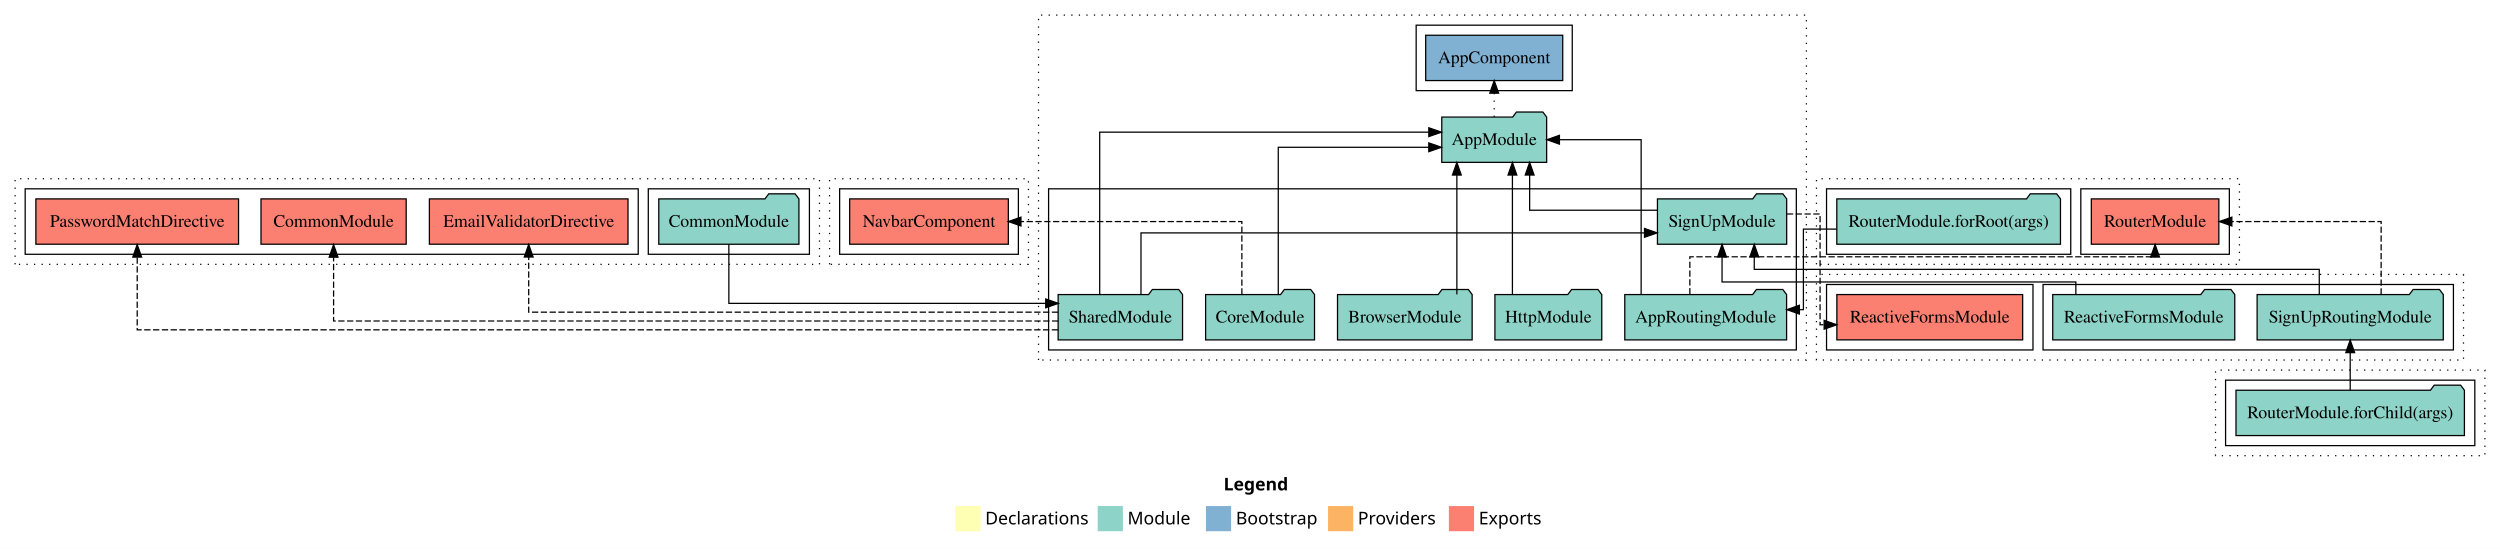
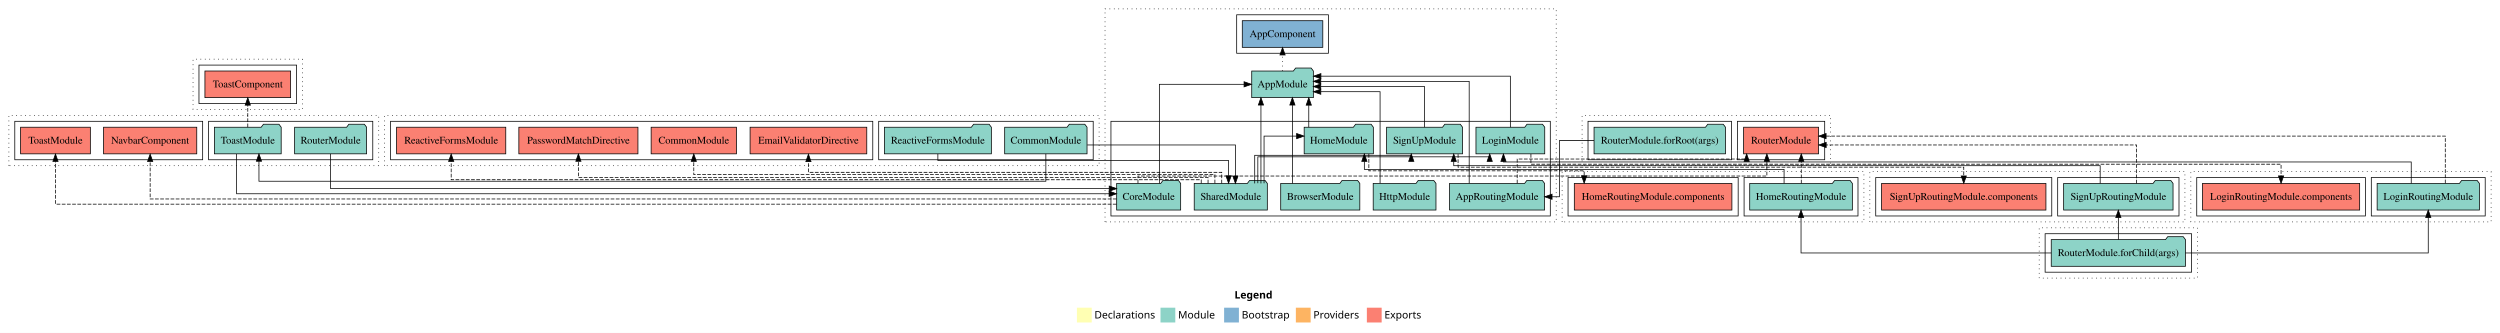
- <svg xmlns="http://www.w3.org/2000/svg" width="1986pt" height="436pt" viewBox="0.00 0.00 1986.00 436.00">
-   <g id="graph0" class="graph" transform="scale(1 1) rotate(0) translate(4 432)">
-     <polygon fill="#ffffff" stroke="transparent" points="-4,4 -4,-432 1982,-432 1982,4 -4,4" />
-     <text text-anchor="start" x="968.009" y="-42.4" font-family="sans-serif" font-weight="bold" font-size="14.00" fill="#000000">Legend</text>
-     <polygon fill="#ffffb3" stroke="transparent" points="755,-10 755,-30 775,-30 775,-10 755,-10" />
-     <text text-anchor="start" x="778.629" y="-15.4" font-family="sans-serif" font-size="14.00" fill="#000000">  Declarations</text>
-     <polygon fill="#8dd3c7" stroke="transparent" points="868,-10 868,-30 888,-30 888,-10 868,-10" />
-     <text text-anchor="start" x="891.725" y="-15.4" font-family="sans-serif" font-size="14.00" fill="#000000">  Module</text>
-     <polygon fill="#80b1d3" stroke="transparent" points="954,-10 954,-30 974,-30 974,-10 954,-10" />
-     <text text-anchor="start" x="977.781" y="-15.4" font-family="sans-serif" font-size="14.00" fill="#000000">  Bootstrap</text>
-     <polygon fill="#fdb462" stroke="transparent" points="1051,-10 1051,-30 1071,-30 1071,-10 1051,-10" />
-     <text text-anchor="start" x="1074.673" y="-15.4" font-family="sans-serif" font-size="14.00" fill="#000000">  Providers</text>
-     <polygon fill="#fb8072" stroke="transparent" points="1147,-10 1147,-30 1167,-30 1167,-10 1147,-10" />
-     <text text-anchor="start" x="1170.726" y="-15.4" font-family="sans-serif" font-size="14.00" fill="#000000">  Exports</text>
+ <svg xmlns="http://www.w3.org/2000/svg" width="3380pt" height="450pt" viewBox="0.00 0.00 3380.00 450.00">
+   <g id="graph0" class="graph" transform="scale(1 1) rotate(0) translate(4 446)">
+     <polygon fill="#ffffff" stroke="transparent" points="-4,4 -4,-446 3376,-446 3376,4 -4,4" />
+     <text text-anchor="start" x="1665.009" y="-42.4" font-family="sans-serif" font-weight="bold" font-size="14.00" fill="#000000">Legend</text>
+     <polygon fill="#ffffb3" stroke="transparent" points="1452,-10 1452,-30 1472,-30 1472,-10 1452,-10" />
+     <text text-anchor="start" x="1475.629" y="-15.4" font-family="sans-serif" font-size="14.00" fill="#000000">  Declarations</text>
+     <polygon fill="#8dd3c7" stroke="transparent" points="1565,-10 1565,-30 1585,-30 1585,-10 1565,-10" />
+     <text text-anchor="start" x="1588.725" y="-15.4" font-family="sans-serif" font-size="14.00" fill="#000000">  Module</text>
+     <polygon fill="#80b1d3" stroke="transparent" points="1651,-10 1651,-30 1671,-30 1671,-10 1651,-10" />
+     <text text-anchor="start" x="1674.781" y="-15.4" font-family="sans-serif" font-size="14.00" fill="#000000">  Bootstrap</text>
+     <polygon fill="#fdb462" stroke="transparent" points="1748,-10 1748,-30 1768,-30 1768,-10 1748,-10" />
+     <text text-anchor="start" x="1771.673" y="-15.4" font-family="sans-serif" font-size="14.00" fill="#000000">  Providers</text>
+     <polygon fill="#fb8072" stroke="transparent" points="1844,-10 1844,-30 1864,-30 1864,-10 1844,-10" />
+     <text text-anchor="start" x="1867.726" y="-15.4" font-family="sans-serif" font-size="14.00" fill="#000000">  Exports</text>
    <g id="clust1" class="cluster">
-       <polygon fill="none" stroke="#000000" stroke-dasharray="1,5" points="821,-146 821,-420 1431,-420 1431,-146 821,-146" />
+       <polygon fill="none" stroke="#000000" stroke-dasharray="1,5" points="1490,-146 1490,-434 2100,-434 2100,-146 1490,-146" />
    </g>
    <g id="clust3" class="cluster">
-       <polygon fill="none" stroke="#000000" points="829,-154 829,-282 1423,-282 1423,-154 829,-154" />
+       <polygon fill="none" stroke="#000000" points="1498,-154 1498,-282 2092,-282 2092,-154 1498,-154" />
    </g>
    <g id="clust5" class="cluster">
-       <polygon fill="none" stroke="#000000" points="1121,-360 1121,-412 1245,-412 1245,-360 1121,-360" />
+       <polygon fill="none" stroke="#000000" points="1668,-374 1668,-426 1792,-426 1792,-374 1668,-374" />
    </g>
    <g id="clust7" class="cluster">
-       <polygon fill="none" stroke="#000000" stroke-dasharray="1,5" points="1439,-222 1439,-290 1775,-290 1775,-222 1439,-222" />
+       <polygon fill="none" stroke="#000000" stroke-dasharray="1,5" points="2135,-222 2135,-290 2471,-290 2471,-222 2135,-222" />
    </g>
    <g id="clust9" class="cluster">
-       <polygon fill="none" stroke="#000000" points="1447,-230 1447,-282 1641,-282 1641,-230 1447,-230" />
+       <polygon fill="none" stroke="#000000" points="2143,-230 2143,-282 2337,-282 2337,-230 2143,-230" />
    </g>
    <g id="clust10" class="cluster">
-       <polygon fill="none" stroke="#000000" points="1649,-230 1649,-282 1767,-282 1767,-230 1649,-230" />
+       <polygon fill="none" stroke="#000000" points="2345,-230 2345,-282 2463,-282 2463,-230 2345,-230" />
    </g>
    <g id="clust13" class="cluster">
-       <polygon fill="none" stroke="#000000" stroke-dasharray="1,5" points="655,-222 655,-290 813,-290 813,-222 655,-222" />
+       <polygon fill="none" stroke="#000000" stroke-dasharray="1,5" points="8,-222 8,-290 508,-290 508,-222 8,-222" />
+     </g>
+     <g id="clust15" class="cluster">
+       <polygon fill="none" stroke="#000000" points="278,-230 278,-282 500,-282 500,-230 278,-230" />
    </g>
    <g id="clust16" class="cluster">
-       <polygon fill="none" stroke="#000000" points="663,-230 663,-282 805,-282 805,-230 663,-230" />
+       <polygon fill="none" stroke="#000000" points="16,-230 16,-282 270,-282 270,-230 16,-230" />
    </g>
    <g id="clust19" class="cluster">
-       <polygon fill="none" stroke="#000000" stroke-dasharray="1,5" points="8,-222 8,-290 647,-290 647,-222 8,-222" />
+       <polygon fill="none" stroke="#000000" stroke-dasharray="1,5" points="2108,-146 2108,-214 2516,-214 2516,-146 2108,-146" />
    </g>
    <g id="clust21" class="cluster">
-       <polygon fill="none" stroke="#000000" points="511,-230 511,-282 639,-282 639,-230 511,-230" />
+       <polygon fill="none" stroke="#000000" points="2354,-154 2354,-206 2508,-206 2508,-154 2354,-154" />
    </g>
    <g id="clust22" class="cluster">
-       <polygon fill="none" stroke="#000000" points="16,-230 16,-282 503,-282 503,-230 16,-230" />
+       <polygon fill="none" stroke="#000000" points="2116,-154 2116,-206 2346,-206 2346,-154 2116,-154" />
    </g>
    <g id="clust25" class="cluster">
-       <polygon fill="none" stroke="#000000" stroke-dasharray="1,5" points="1439,-146 1439,-214 1953,-214 1953,-146 1439,-146" />
+       <polygon fill="none" stroke="#000000" stroke-dasharray="1,5" points="2753,-70 2753,-138 2967,-138 2967,-70 2753,-70" />
    </g>
    <g id="clust27" class="cluster">
-       <polygon fill="none" stroke="#000000" points="1619,-154 1619,-206 1945,-206 1945,-154 1619,-154" />
-     </g>
-     <g id="clust28" class="cluster">
-       <polygon fill="none" stroke="#000000" points="1447,-154 1447,-206 1611,-206 1611,-154 1447,-154" />
+       <polygon fill="none" stroke="#000000" points="2761,-78 2761,-130 2959,-130 2959,-78 2761,-78" />
    </g>
    <g id="clust31" class="cluster">
-       <polygon fill="none" stroke="#000000" stroke-dasharray="1,5" points="1756,-70 1756,-138 1970,-138 1970,-70 1756,-70" />
+       <polygon fill="none" stroke="#000000" stroke-dasharray="1,5" points="2958,-146 2958,-214 3364,-214 3364,-146 2958,-146" />
    </g>
    <g id="clust33" class="cluster">
-       <polygon fill="none" stroke="#000000" points="1764,-78 1764,-130 1962,-130 1962,-78 1764,-78" />
+       <polygon fill="none" stroke="#000000" points="3202,-154 3202,-206 3356,-206 3356,-154 3202,-154" />
+     </g>
+     <g id="clust34" class="cluster">
+       <polygon fill="none" stroke="#000000" points="2966,-154 2966,-206 3194,-206 3194,-154 2966,-154" />
+     </g>
+     <g id="clust43" class="cluster">
+       <polygon fill="none" stroke="#000000" stroke-dasharray="1,5" points="516,-222 516,-290 1482,-290 1482,-222 516,-222" />
+     </g>
+     <g id="clust45" class="cluster">
+       <polygon fill="none" stroke="#000000" points="1184,-230 1184,-282 1474,-282 1474,-230 1184,-230" />
+     </g>
+     <g id="clust46" class="cluster">
+       <polygon fill="none" stroke="#000000" points="524,-230 524,-282 1176,-282 1176,-230 524,-230" />
+     </g>
+     <g id="clust49" class="cluster">
+       <polygon fill="none" stroke="#000000" stroke-dasharray="1,5" points="2524,-146 2524,-214 2950,-214 2950,-146 2524,-146" />
+     </g>
+     <g id="clust51" class="cluster">
+       <polygon fill="none" stroke="#000000" points="2778,-154 2778,-206 2942,-206 2942,-154 2778,-154" />
+     </g>
+     <g id="clust52" class="cluster">
+       <polygon fill="none" stroke="#000000" points="2532,-154 2532,-206 2770,-206 2770,-154 2532,-154" />
+     </g>
+     <g id="clust61" class="cluster">
+       <polygon fill="none" stroke="#000000" stroke-dasharray="1,5" points="257,-298 257,-366 405,-366 405,-298 257,-298" />
+     </g>
+     <g id="clust64" class="cluster">
+       <polygon fill="none" stroke="#000000" points="265,-306 265,-358 397,-358 397,-306 265,-306" />
    </g>
    <g id="node1" class="node">
-       <polygon fill="#8dd3c7" stroke="#000000" points="1165.473,-198 1162.473,-202 1141.473,-202 1138.473,-198 1058.527,-198 1058.527,-162 1165.473,-162 1165.473,-198" />
-       <text text-anchor="middle" x="1112" y="-175.8" font-family="Times,serif" font-size="14.00" fill="#000000">BrowserModule</text>
+       <polygon fill="#8dd3c7" stroke="#000000" points="1834.473,-198 1831.473,-202 1810.473,-202 1807.473,-198 1727.527,-198 1727.527,-162 1834.473,-162 1834.473,-198" />
+       <text text-anchor="middle" x="1781" y="-175.8" font-family="Times,serif" font-size="14.00" fill="#000000">BrowserModule</text>
+     </g>
+     <g id="node9" class="node">
+       <polygon fill="#8dd3c7" stroke="#000000" points="1771.657,-350 1768.657,-354 1747.657,-354 1744.657,-350 1688.343,-350 1688.343,-314 1771.657,-314 1771.657,-350" />
+       <text text-anchor="middle" x="1730" y="-327.8" font-family="Times,serif" font-size="14.00" fill="#000000">AppModule</text>
+     </g>
+     <g id="edge1" class="edge">
+       <path fill="none" stroke="#000000" d="M1743.316,-198.033C1743.316,-198.033 1743.316,-303.99 1743.316,-303.99" />
+       <polygon fill="#000000" stroke="#000000" points="1739.816,-303.99 1743.316,-313.99 1746.816,-303.99 1739.816,-303.99" />
+     </g>
+     <g id="node2" class="node">
+       <polygon fill="#8dd3c7" stroke="#000000" points="1937.439,-198 1934.439,-202 1913.439,-202 1910.439,-198 1852.561,-198 1852.561,-162 1937.439,-162 1937.439,-198" />
+       <text text-anchor="middle" x="1895" y="-175.8" font-family="Times,serif" font-size="14.00" fill="#000000">HttpModule</text>
+     </g>
+     <g id="edge2" class="edge">
+       <path fill="none" stroke="#000000" d="M1861.858,-198.273C1861.858,-236.625 1861.858,-322 1861.858,-322 1861.858,-322 1781.721,-322 1781.721,-322" />
+       <polygon fill="#000000" stroke="#000000" points="1781.721,-318.5 1771.721,-322 1781.721,-325.5 1781.721,-318.5" />
+     </g>
+     <g id="node3" class="node">
+       <polygon fill="#8dd3c7" stroke="#000000" points="1852.762,-274 1849.762,-278 1828.762,-278 1825.762,-274 1759.238,-274 1759.238,-238 1852.762,-238 1852.762,-274" />
+       <text text-anchor="middle" x="1806" y="-251.8" font-family="Times,serif" font-size="14.00" fill="#000000">HomeModule</text>
+     </g>
+     <g id="edge3" class="edge">
+       <path fill="none" stroke="#000000" d="M1765.474,-274.011C1765.474,-274.011 1765.474,-303.855 1765.474,-303.855" />
+       <polygon fill="#000000" stroke="#000000" points="1761.974,-303.855 1765.474,-313.855 1768.974,-303.855 1761.974,-303.855" />
+     </g>
+     <g id="node18" class="node">
+       <polygon fill="#fb8072" stroke="#000000" points="2337.535,-198 2124.465,-198 2124.465,-162 2337.535,-162 2337.535,-198" />
+       <text text-anchor="middle" x="2231" y="-175.8" font-family="Times,serif" font-size="14.00" fill="#000000">HomeRoutingModule.components </text>
+     </g>
+     <g id="edge19" class="edge">
+       <path fill="none" stroke="#000000" stroke-dasharray="5,2" d="M1846.683,-237.898C1846.683,-226.914 1846.683,-215 1846.683,-215 1846.683,-215 2137.781,-215 2137.781,-215 2137.781,-215 2137.781,-208.32 2137.781,-208.32" />
+       <polygon fill="#000000" stroke="#000000" points="2141.281,-208.32 2137.781,-198.32 2134.281,-208.32 2141.281,-208.32" />
+     </g>
+     <g id="node4" class="node">
+       <polygon fill="#8dd3c7" stroke="#000000" points="1973.33,-274 1970.33,-278 1949.33,-278 1946.33,-274 1870.67,-274 1870.67,-238 1973.33,-238 1973.33,-274" />
+       <text text-anchor="middle" x="1922" y="-251.8" font-family="Times,serif" font-size="14.00" fill="#000000">SignUpModule</text>
+     </g>
+     <g id="edge4" class="edge">
+       <path fill="none" stroke="#000000" d="M1922,-274.045C1922,-295.662 1922,-329 1922,-329 1922,-329 1781.661,-329 1781.661,-329" />
+       <polygon fill="#000000" stroke="#000000" points="1781.661,-325.5 1771.661,-329 1781.661,-332.5 1781.661,-325.5" />
+     </g>
+     <g id="node29" class="node">
+       <polygon fill="#fb8072" stroke="#000000" points="2762.102,-198 2539.898,-198 2539.898,-162 2762.102,-162 2762.102,-198" />
+       <text text-anchor="middle" x="2651" y="-175.8" font-family="Times,serif" font-size="14.00" fill="#000000">SignUpRoutingModule.components </text>
+     </g>
+     <g id="edge35" class="edge">
+       <path fill="none" stroke="#000000" stroke-dasharray="5,2" d="M1967.314,-237.578C1967.314,-228.721 1967.314,-220 1967.314,-220 1967.314,-220 2651,-220 2651,-220 2651,-220 2651,-208.127 2651,-208.127" />
+       <polygon fill="#000000" stroke="#000000" points="2654.5,-208.127 2651,-198.127 2647.5,-208.127 2654.5,-208.127" />
+     </g>
+     <g id="node5" class="node">
+       <polygon fill="#8dd3c7" stroke="#000000" points="2084.493,-274 2081.493,-278 2060.493,-278 2057.493,-274 1991.507,-274 1991.507,-238 2084.493,-238 2084.493,-274" />
+       <text text-anchor="middle" x="2038" y="-251.8" font-family="Times,serif" font-size="14.00" fill="#000000">LoginModule</text>
+     </g>
+     <g id="edge5" class="edge">
+       <path fill="none" stroke="#000000" d="M2038,-274.026C2038,-299.509 2038,-343 2038,-343 2038,-343 1781.859,-343 1781.859,-343" />
+       <polygon fill="#000000" stroke="#000000" points="1781.859,-339.5 1771.859,-343 1781.859,-346.5 1781.859,-339.5" />
+     </g>
+     <g id="node21" class="node">
+       <polygon fill="#fb8072" stroke="#000000" points="3186.266,-198 2973.734,-198 2973.734,-162 3186.266,-162 3186.266,-198" />
+       <text text-anchor="middle" x="3080" y="-175.8" font-family="Times,serif" font-size="14.00" fill="#000000">LoginRoutingModule.components </text>
+     </g>
+     <g id="edge24" class="edge">
+       <path fill="none" stroke="#000000" stroke-dasharray="5,2" d="M2065.81,-237.757C2065.81,-230.57 2065.81,-224 2065.81,-224 2065.81,-224 3080,-224 3080,-224 3080,-224 3080,-208.15 3080,-208.15" />
+       <polygon fill="#000000" stroke="#000000" points="3083.5,-208.15 3080,-198.15 3076.5,-208.151 3083.5,-208.15" />
+     </g>
+     <g id="node6" class="node">
+       <polygon fill="#8dd3c7" stroke="#000000" points="2084.274,-198 2081.274,-202 2060.274,-202 2057.274,-198 1955.726,-198 1955.726,-162 2084.274,-162 2084.274,-198" />
+       <text text-anchor="middle" x="2020" y="-175.8" font-family="Times,serif" font-size="14.00" fill="#000000">AppRoutingModule</text>
+     </g>
+     <g id="edge6" class="edge">
+       <path fill="none" stroke="#000000" d="M1982.334,-198.201C1982.334,-239.352 1982.334,-336 1982.334,-336 1982.334,-336 1781.668,-336 1781.668,-336" />
+       <polygon fill="#000000" stroke="#000000" points="1781.668,-332.5 1771.668,-336 1781.668,-339.5 1781.668,-332.5" />
+     </g>
+     <g id="node12" class="node">
+       <polygon fill="#fb8072" stroke="#000000" points="2454.652,-274 2353.348,-274 2353.348,-238 2454.652,-238 2454.652,-274" />
+       <text text-anchor="middle" x="2404" y="-251.8" font-family="Times,serif" font-size="14.00" fill="#000000">RouterModule </text>
+     </g>
+     <g id="edge11" class="edge">
+       <path fill="none" stroke="#000000" stroke-dasharray="5,2" d="M2047.234,-198.124C2047.234,-212.783 2047.234,-231 2047.234,-231 2047.234,-231 2357.492,-231 2357.492,-231 2357.492,-231 2357.492,-231.683 2357.492,-231.683" />
+       <polygon fill="#000000" stroke="#000000" points="2353.992,-227.831 2357.492,-237.831 2360.992,-227.831 2353.992,-227.831" />
    </g>
    <g id="node7" class="node">
-       <polygon fill="#8dd3c7" stroke="#000000" points="1224.657,-339 1221.657,-343 1200.657,-343 1197.657,-339 1141.343,-339 1141.343,-303 1224.657,-303 1224.657,-339" />
-       <text text-anchor="middle" x="1183" y="-316.8" font-family="Times,serif" font-size="14.00" fill="#000000">AppModule</text>
-     </g>
-     <g id="edge1" class="edge">
-       <path fill="none" stroke="#000000" d="M1153.329,-198.145C1153.329,-198.145 1153.329,-292.925 1153.329,-292.925" />
-       <polygon fill="#000000" stroke="#000000" points="1149.829,-292.925 1153.329,-302.925 1156.829,-292.925 1149.829,-292.925" />
-     </g>
-     <g id="node2" class="node">
-       <polygon fill="#8dd3c7" stroke="#000000" points="1268.439,-198 1265.439,-202 1244.439,-202 1241.439,-198 1183.561,-198 1183.561,-162 1268.439,-162 1268.439,-198" />
-       <text text-anchor="middle" x="1226" y="-175.8" font-family="Times,serif" font-size="14.00" fill="#000000">HttpModule</text>
-     </g>
-     <g id="edge2" class="edge">
-       <path fill="none" stroke="#000000" d="M1197.464,-198.145C1197.464,-198.145 1197.464,-292.925 1197.464,-292.925" />
-       <polygon fill="#000000" stroke="#000000" points="1193.964,-292.925 1197.464,-302.925 1200.964,-292.925 1193.964,-292.925" />
-     </g>
-     <g id="node3" class="node">
-       <polygon fill="#8dd3c7" stroke="#000000" points="1415.33,-274 1412.33,-278 1391.33,-278 1388.33,-274 1312.67,-274 1312.67,-238 1415.33,-238 1415.33,-274" />
-       <text text-anchor="middle" x="1364" y="-251.8" font-family="Times,serif" font-size="14.00" fill="#000000">SignUpModule</text>
-     </g>
-     <g id="edge3" class="edge">
-       <path fill="none" stroke="#000000" d="M1312.677,-265C1268.271,-265 1211.146,-265 1211.146,-265 1211.146,-265 1211.146,-292.973 1211.146,-292.973" />
-       <polygon fill="#000000" stroke="#000000" points="1207.646,-292.973 1211.146,-302.973 1214.646,-292.973 1207.646,-292.973" />
-     </g>
-     <g id="node18" class="node">
-       <polygon fill="#fb8072" stroke="#000000" points="1602.804,-198 1455.196,-198 1455.196,-162 1602.804,-162 1602.804,-198" />
-       <text text-anchor="middle" x="1529" y="-175.8" font-family="Times,serif" font-size="14.00" fill="#000000">ReactiveFormsModule </text>
+       <polygon fill="#8dd3c7" stroke="#000000" points="1709.423,-198 1706.423,-202 1685.423,-202 1682.423,-198 1610.577,-198 1610.577,-162 1709.423,-162 1709.423,-198" />
+       <text text-anchor="middle" x="1660" y="-175.8" font-family="Times,serif" font-size="14.00" fill="#000000">SharedModule</text>
+     </g>
+     <g id="edge17" class="edge">
+       <path fill="none" stroke="#000000" d="M1705.003,-198.198C1705.003,-222.356 1705.003,-262 1705.003,-262 1705.003,-262 1749.05,-262 1749.05,-262" />
+       <polygon fill="#000000" stroke="#000000" points="1749.05,-265.5 1759.05,-262 1749.05,-258.5 1749.05,-265.5" />
+     </g>
+     <g id="edge33" class="edge">
+       <path fill="none" stroke="#000000" d="M1692.38,-198.027C1692.38,-214.398 1692.38,-236 1692.38,-236 1692.38,-236 1904.027,-236 1904.027,-236 1904.027,-236 1904.027,-236.185 1904.027,-236.185" />
+       <polygon fill="#000000" stroke="#000000" points="1900.528,-227.845 1904.027,-237.846 1907.528,-227.846 1900.528,-227.845" />
+     </g>
+     <g id="edge22" class="edge">
+       <path fill="none" stroke="#000000" d="M1696.588,-198.282C1696.588,-213.948 1696.588,-234 1696.588,-234 1696.588,-234 2010.08,-234 2010.08,-234 2010.08,-234 2010.08,-234.383 2010.08,-234.383" />
+       <polygon fill="#000000" stroke="#000000" points="2006.581,-227.832 2010.08,-237.832 2013.581,-227.832 2006.581,-227.832" />
+     </g>
+     <g id="edge7" class="edge">
+       <path fill="none" stroke="#000000" d="M1700.795,-198.033C1700.795,-198.033 1700.795,-303.99 1700.795,-303.99" />
+       <polygon fill="#000000" stroke="#000000" points="1697.295,-303.99 1700.795,-313.99 1704.295,-303.99 1697.295,-303.99" />
+     </g>
+     <g id="node24" class="node">
+       <polygon fill="#fb8072" stroke="#000000" points="1167.89,-274 1010.11,-274 1010.11,-238 1167.89,-238 1167.89,-274" />
+       <text text-anchor="middle" x="1089" y="-251.8" font-family="Times,serif" font-size="14.00" fill="#000000">EmailValidatorDirective </text>
+     </g>
+     <g id="edge29" class="edge">
+       <path fill="none" stroke="#000000" stroke-dasharray="5,2" d="M1647.784,-198.045C1647.784,-205.749 1647.784,-213 1647.784,-213 1647.784,-213 1089,-213 1089,-213 1089,-213 1089,-227.515 1089,-227.515" />
+       <polygon fill="#000000" stroke="#000000" points="1085.5,-227.514 1089,-237.515 1092.5,-227.515 1085.5,-227.514" />
+     </g>
+     <g id="node25" class="node">
+       <polygon fill="#fb8072" stroke="#000000" points="991.668,-274 876.332,-274 876.332,-238 991.668,-238 991.668,-274" />
+       <text text-anchor="middle" x="934" y="-251.8" font-family="Times,serif" font-size="14.00" fill="#000000">CommonModule </text>
+     </g>
+     <g id="edge30" class="edge">
+       <path fill="none" stroke="#000000" stroke-dasharray="5,2" d="M1638.535,-198.143C1638.535,-204.461 1638.535,-210 1638.535,-210 1638.535,-210 934,-210 934,-210 934,-210 934,-227.82 934,-227.82" />
+       <polygon fill="#000000" stroke="#000000" points="930.5,-227.82 934,-237.82 937.5,-227.82 930.5,-227.82" />
+     </g>
+     <g id="node26" class="node">
+       <polygon fill="#fb8072" stroke="#000000" points="858.501,-274 697.499,-274 697.499,-238 858.501,-238 858.501,-274" />
+       <text text-anchor="middle" x="778" y="-251.8" font-family="Times,serif" font-size="14.00" fill="#000000">PasswordMatchDirective </text>
+     </g>
+     <g id="edge31" class="edge">
+       <path fill="none" stroke="#000000" stroke-dasharray="5,2" d="M1629.286,-198.058C1629.286,-202.494 1629.286,-206 1629.286,-206 1629.286,-206 778,-206 778,-206 778,-206 778,-227.949 778,-227.949" />
+       <polygon fill="#000000" stroke="#000000" points="774.5,-227.949 778,-237.949 781.5,-227.949 774.5,-227.949" />
+     </g>
+     <g id="node27" class="node">
+       <polygon fill="#fb8072" stroke="#000000" points="679.804,-274 532.196,-274 532.196,-238 679.804,-238 679.804,-274" />
+       <text text-anchor="middle" x="606" y="-251.8" font-family="Times,serif" font-size="14.00" fill="#000000">ReactiveFormsModule </text>
+     </g>
+     <g id="edge32" class="edge">
+       <path fill="none" stroke="#000000" stroke-dasharray="5,2" d="M1620.038,-198.122C1620.038,-200.973 1620.038,-203 1620.038,-203 1620.038,-203 606,-203 606,-203 606,-203 606,-227.76 606,-227.76" />
+       <polygon fill="#000000" stroke="#000000" points="602.5,-227.76 606,-237.76 609.5,-227.76 602.5,-227.76" />
+     </g>
+     <g id="node8" class="node">
+       <polygon fill="#8dd3c7" stroke="#000000" points="1592.262,-198 1589.262,-202 1568.262,-202 1565.262,-198 1505.738,-198 1505.738,-162 1592.262,-162 1592.262,-198" />
+       <text text-anchor="middle" x="1549" y="-175.8" font-family="Times,serif" font-size="14.00" fill="#000000">CoreModule</text>
+     </g>
+     <g id="edge8" class="edge">
+       <path fill="none" stroke="#000000" d="M1563.46,-198.033C1563.46,-238.297 1563.46,-332 1563.46,-332 1563.46,-332 1677.975,-332 1677.975,-332" />
+       <polygon fill="#000000" stroke="#000000" points="1677.975,-335.5 1687.975,-332 1677.975,-328.5 1677.975,-335.5" />
+     </g>
+     <g id="edge15" class="edge">
+       <path fill="none" stroke="#000000" stroke-dasharray="5,2" d="M1534.54,-198.207C1534.54,-203.555 1534.54,-208 1534.54,-208 1534.54,-208 2384.814,-208 2384.814,-208 2384.814,-208 2384.814,-227.853 2384.814,-227.853" />
+       <polygon fill="#000000" stroke="#000000" points="2381.314,-227.853 2384.814,-237.853 2388.314,-227.853 2381.314,-227.853" />
+     </g>
+     <g id="node15" class="node">
+       <polygon fill="#fb8072" stroke="#000000" points="262.029,-274 135.971,-274 135.971,-238 262.029,-238 262.029,-274" />
+       <text text-anchor="middle" x="199" y="-251.8" font-family="Times,serif" font-size="14.00" fill="#000000">NavbarComponent </text>
+     </g>
+     <g id="edge14" class="edge">
+       <path fill="none" stroke="#000000" stroke-dasharray="5,2" d="M1505.612,-177C1274.539,-177 199,-177 199,-177 199,-177 199,-227.677 199,-227.677" />
+       <polygon fill="#000000" stroke="#000000" points="195.5,-227.677 199,-237.677 202.5,-227.677 195.5,-227.677" />
+     </g>
+     <g id="node16" class="node">
+       <polygon fill="#fb8072" stroke="#000000" points="118.152,-274 23.848,-274 23.848,-238 118.152,-238 118.152,-274" />
+       <text text-anchor="middle" x="71" y="-251.8" font-family="Times,serif" font-size="14.00" fill="#000000">ToastModule </text>
+     </g>
+     <g id="edge16" class="edge">
+       <path fill="none" stroke="#000000" stroke-dasharray="5,2" d="M1505.567,-170C1261.435,-170 71,-170 71,-170 71,-170 71,-227.762 71,-227.762" />
+       <polygon fill="#000000" stroke="#000000" points="67.5,-227.762 71,-237.762 74.5,-227.762 67.5,-227.762" />
+     </g>
+     <g id="node10" class="node">
+       <polygon fill="#80b1d3" stroke="#000000" points="1784.439,-418 1675.561,-418 1675.561,-382 1784.439,-382 1784.439,-418" />
+       <text text-anchor="middle" x="1730" y="-395.8" font-family="Times,serif" font-size="14.00" fill="#000000">AppComponent </text>
+     </g>
+     <g id="edge9" class="edge">
+       <path fill="none" stroke="#000000" stroke-dasharray="1,5" d="M1730,-350.223C1730,-350.223 1730,-371.727 1730,-371.727" />
+       <polygon fill="#000000" stroke="#000000" points="1726.5,-371.727 1730,-381.727 1733.5,-371.727 1726.5,-371.727" />
+     </g>
+     <g id="node11" class="node">
+       <polygon fill="#8dd3c7" stroke="#000000" points="2328.842,-274 2325.842,-278 2304.842,-278 2301.842,-274 2151.158,-274 2151.158,-238 2328.842,-238 2328.842,-274" />
+       <text text-anchor="middle" x="2240" y="-251.8" font-family="Times,serif" font-size="14.00" fill="#000000">RouterModule.forRoot(args)</text>
+     </g>
+     <g id="edge10" class="edge">
+       <path fill="none" stroke="#000000" d="M2151.043,-256C2125.477,-256 2104.365,-256 2104.365,-256 2104.365,-256 2104.365,-180 2104.365,-180 2104.365,-180 2094.371,-180 2094.371,-180" />
+       <polygon fill="#000000" stroke="#000000" points="2094.371,-176.5 2084.371,-180 2094.371,-183.5 2094.371,-176.5" />
+     </g>
+     <g id="node13" class="node">
+       <polygon fill="#8dd3c7" stroke="#000000" points="491.653,-274 488.653,-278 467.653,-278 464.653,-274 394.347,-274 394.347,-238 491.653,-238 491.653,-274" />
+       <text text-anchor="middle" x="443" y="-251.8" font-family="Times,serif" font-size="14.00" fill="#000000">RouterModule</text>
+     </g>
+     <g id="edge12" class="edge">
+       <path fill="none" stroke="#000000" d="M443,-237.894C443,-218.661 443,-191 443,-191 443,-191 1495.643,-191 1495.643,-191" />
+       <polygon fill="#000000" stroke="#000000" points="1495.643,-194.5 1505.643,-191 1495.643,-187.5 1495.643,-194.5" />
+     </g>
+     <g id="node14" class="node">
+       <polygon fill="#8dd3c7" stroke="#000000" points="376.153,-274 373.153,-278 352.153,-278 349.153,-274 285.847,-274 285.847,-238 376.153,-238 376.153,-274" />
+       <text text-anchor="middle" x="331" y="-251.8" font-family="Times,serif" font-size="14.00" fill="#000000">ToastModule</text>
+     </g>
+     <g id="edge13" class="edge">
+       <path fill="none" stroke="#000000" d="M315.891,-237.831C315.891,-216.502 315.891,-184 315.891,-184 315.891,-184 1495.475,-184 1495.475,-184" />
+       <polygon fill="#000000" stroke="#000000" points="1495.475,-187.5 1505.475,-184 1495.475,-180.5 1495.475,-187.5" />
+     </g>
+     <g id="node30" class="node">
+       <polygon fill="#fb8072" stroke="#000000" points="388.935,-350 273.065,-350 273.065,-314 388.935,-314 388.935,-350" />
+       <text text-anchor="middle" x="331" y="-327.8" font-family="Times,serif" font-size="14.00" fill="#000000">ToastComponent </text>
+     </g>
+     <g id="edge39" class="edge">
+       <path fill="none" stroke="#000000" stroke-dasharray="5,2" d="M331,-274.011C331,-274.011 331,-303.855 331,-303.855" />
+       <polygon fill="#000000" stroke="#000000" points="327.5,-303.855 331,-313.855 334.5,-303.855 327.5,-303.855" />
+     </g>
+     <g id="node17" class="node">
+       <polygon fill="#8dd3c7" stroke="#000000" points="2500.38,-198 2497.38,-202 2476.38,-202 2473.38,-198 2361.62,-198 2361.62,-162 2500.38,-162 2500.38,-198" />
+       <text text-anchor="middle" x="2431" y="-175.8" font-family="Times,serif" font-size="14.00" fill="#000000">HomeRoutingModule</text>
    </g>
    <g id="edge18" class="edge">
-       <path fill="none" stroke="#000000" stroke-dasharray="5,2" d="M1415.501,-262C1429.98,-262 1441.861,-262 1441.861,-262 1441.861,-262 1441.861,-174 1441.861,-174 1441.861,-174 1445.095,-174 1445.095,-174" />
-       <polygon fill="#000000" stroke="#000000" points="1445.095,-177.5 1455.095,-174 1445.095,-170.5 1445.095,-177.5" />
-     </g>
-     <g id="node4" class="node">
-       <polygon fill="#8dd3c7" stroke="#000000" points="1415.274,-198 1412.274,-202 1391.274,-202 1388.274,-198 1286.726,-198 1286.726,-162 1415.274,-162 1415.274,-198" />
-       <text text-anchor="middle" x="1351" y="-175.8" font-family="Times,serif" font-size="14.00" fill="#000000">AppRoutingModule</text>
-     </g>
-     <g id="edge4" class="edge">
-       <path fill="none" stroke="#000000" d="M1299.724,-198.145C1299.724,-236.226 1299.724,-321 1299.724,-321 1299.724,-321 1234.81,-321 1234.81,-321" />
-       <polygon fill="#000000" stroke="#000000" points="1234.81,-317.5 1224.81,-321 1234.81,-324.5 1234.81,-317.5" />
-     </g>
-     <g id="node10" class="node">
-       <polygon fill="#fb8072" stroke="#000000" points="1758.652,-274 1657.348,-274 1657.348,-238 1758.652,-238 1758.652,-274" />
-       <text text-anchor="middle" x="1708" y="-251.8" font-family="Times,serif" font-size="14.00" fill="#000000">RouterModule </text>
-     </g>
-     <g id="edge9" class="edge">
-       <path fill="none" stroke="#000000" stroke-dasharray="5,2" d="M1338.418,-198.147C1338.418,-211.739 1338.418,-228 1338.418,-228 1338.418,-228 1708,-228 1708,-228 1708,-228 1708,-228.979 1708,-228.979" />
-       <polygon fill="#000000" stroke="#000000" points="1704.5,-227.793 1708,-237.793 1711.5,-227.793 1704.5,-227.793" />
-     </g>
-     <g id="node5" class="node">
-       <polygon fill="#8dd3c7" stroke="#000000" points="935.423,-198 932.423,-202 911.423,-202 908.423,-198 836.577,-198 836.577,-162 935.423,-162 935.423,-198" />
-       <text text-anchor="middle" x="886" y="-175.8" font-family="Times,serif" font-size="14.00" fill="#000000">SharedModule</text>
-     </g>
-     <g id="edge16" class="edge">
-       <path fill="none" stroke="#000000" d="M902.404,-198.308C902.404,-218.145 902.404,-247 902.404,-247 902.404,-247 1302.393,-247 1302.393,-247" />
-       <polygon fill="#000000" stroke="#000000" points="1302.393,-250.5 1312.393,-247 1302.393,-243.5 1302.393,-250.5" />
-     </g>
-     <g id="edge5" class="edge">
-       <path fill="none" stroke="#000000" d="M869.596,-198.025C869.596,-237.278 869.596,-327 869.596,-327 869.596,-327 1131.058,-327 1131.058,-327" />
-       <polygon fill="#000000" stroke="#000000" points="1131.058,-330.5 1141.058,-327 1131.058,-323.5 1131.058,-330.5" />
-     </g>
-     <g id="node13" class="node">
-       <polygon fill="#fb8072" stroke="#000000" points="494.89,-274 337.11,-274 337.11,-238 494.89,-238 494.89,-274" />
-       <text text-anchor="middle" x="416" y="-251.8" font-family="Times,serif" font-size="14.00" fill="#000000">EmailValidatorDirective </text>
-     </g>
-     <g id="edge12" class="edge">
-       <path fill="none" stroke="#000000" stroke-dasharray="5,2" d="M836.59,-184C715.919,-184 416,-184 416,-184 416,-184 416,-227.831 416,-227.831" />
-       <polygon fill="#000000" stroke="#000000" points="412.5,-227.831 416,-237.831 419.5,-227.831 412.5,-227.831" />
-     </g>
-     <g id="node14" class="node">
-       <polygon fill="#fb8072" stroke="#000000" points="318.668,-274 203.332,-274 203.332,-238 318.668,-238 318.668,-274" />
-       <text text-anchor="middle" x="261" y="-251.8" font-family="Times,serif" font-size="14.00" fill="#000000">CommonModule </text>
-     </g>
-     <g id="edge13" class="edge">
-       <path fill="none" stroke="#000000" stroke-dasharray="5,2" d="M836.696,-177C689.114,-177 261,-177 261,-177 261,-177 261,-227.677 261,-227.677" />
-       <polygon fill="#000000" stroke="#000000" points="257.5,-227.677 261,-237.677 264.5,-227.677 257.5,-227.677" />
-     </g>
-     <g id="node15" class="node">
-       <polygon fill="#fb8072" stroke="#000000" points="185.501,-274 24.499,-274 24.499,-238 185.501,-238 185.501,-274" />
-       <text text-anchor="middle" x="105" y="-251.8" font-family="Times,serif" font-size="14.00" fill="#000000">PasswordMatchDirective </text>
-     </g>
-     <g id="edge14" class="edge">
-       <path fill="none" stroke="#000000" stroke-dasharray="5,2" d="M836.553,-170C664.873,-170 105,-170 105,-170 105,-170 105,-227.762 105,-227.762" />
-       <polygon fill="#000000" stroke="#000000" points="101.5,-227.762 105,-237.762 108.5,-227.762 101.5,-227.762" />
-     </g>
-     <g id="node6" class="node">
-       <polygon fill="#8dd3c7" stroke="#000000" points="1040.262,-198 1037.262,-202 1016.262,-202 1013.262,-198 953.738,-198 953.738,-162 1040.262,-162 1040.262,-198" />
-       <text text-anchor="middle" x="997" y="-175.8" font-family="Times,serif" font-size="14.00" fill="#000000">CoreModule</text>
-     </g>
-     <g id="edge6" class="edge">
-       <path fill="none" stroke="#000000" d="M1011.46,-198.207C1011.46,-235.056 1011.46,-315 1011.46,-315 1011.46,-315 1131.037,-315 1131.037,-315" />
-       <polygon fill="#000000" stroke="#000000" points="1131.037,-318.5 1141.037,-315 1131.037,-311.5 1131.037,-318.5" />
-     </g>
-     <g id="node11" class="node">
-       <polygon fill="#fb8072" stroke="#000000" points="797.029,-274 670.971,-274 670.971,-238 797.029,-238 797.029,-274" />
-       <text text-anchor="middle" x="734" y="-251.8" font-family="Times,serif" font-size="14.00" fill="#000000">NavbarComponent </text>
-     </g>
-     <g id="edge10" class="edge">
-       <path fill="none" stroke="#000000" stroke-dasharray="5,2" d="M982.54,-198.011C982.54,-220.485 982.54,-256 982.54,-256 982.54,-256 807.038,-256 807.038,-256" />
-       <polygon fill="#000000" stroke="#000000" points="807.038,-252.5 797.038,-256 807.038,-259.5 807.038,-252.5" />
-     </g>
-     <g id="node8" class="node">
-       <polygon fill="#80b1d3" stroke="#000000" points="1237.439,-404 1128.561,-404 1128.561,-368 1237.439,-368 1237.439,-404" />
-       <text text-anchor="middle" x="1183" y="-381.8" font-family="Times,serif" font-size="14.00" fill="#000000">AppComponent </text>
-     </g>
-     <g id="edge7" class="edge">
-       <path fill="none" stroke="#000000" stroke-dasharray="1,5" d="M1183,-339.106C1183,-339.106 1183,-357.991 1183,-357.991" />
-       <polygon fill="#000000" stroke="#000000" points="1179.5,-357.991 1183,-367.991 1186.5,-357.991 1179.5,-357.991" />
-     </g>
-     <g id="node9" class="node">
-       <polygon fill="#8dd3c7" stroke="#000000" points="1632.842,-274 1629.842,-278 1608.842,-278 1605.842,-274 1455.158,-274 1455.158,-238 1632.842,-238 1632.842,-274" />
-       <text text-anchor="middle" x="1544" y="-251.8" font-family="Times,serif" font-size="14.00" fill="#000000">RouterModule.forRoot(args)</text>
-     </g>
-     <g id="edge8" class="edge">
-       <path fill="none" stroke="#000000" d="M1455.094,-250C1439.751,-250 1428.624,-250 1428.624,-250 1428.624,-250 1428.624,-186 1428.624,-186 1428.624,-186 1425.456,-186 1425.456,-186" />
-       <polygon fill="#000000" stroke="#000000" points="1425.456,-182.5 1415.456,-186 1425.456,-189.5 1425.456,-182.5" />
-     </g>
-     <g id="node12" class="node">
-       <polygon fill="#8dd3c7" stroke="#000000" points="630.668,-274 627.668,-278 606.668,-278 603.668,-274 519.332,-274 519.332,-238 630.668,-238 630.668,-274" />
-       <text text-anchor="middle" x="575" y="-251.8" font-family="Times,serif" font-size="14.00" fill="#000000">CommonModule</text>
-     </g>
-     <g id="edge11" class="edge">
-       <path fill="none" stroke="#000000" d="M575,-237.894C575,-218.661 575,-191 575,-191 575,-191 826.721,-191 826.721,-191" />
-       <polygon fill="#000000" stroke="#000000" points="826.721,-194.5 836.721,-191 826.721,-187.5 826.721,-194.5" />
-     </g>
-     <g id="node16" class="node">
-       <polygon fill="#8dd3c7" stroke="#000000" points="1771.305,-198 1768.305,-202 1747.305,-202 1744.305,-198 1626.695,-198 1626.695,-162 1771.305,-162 1771.305,-198" />
-       <text text-anchor="middle" x="1699" y="-175.8" font-family="Times,serif" font-size="14.00" fill="#000000">ReactiveFormsModule</text>
-     </g>
-     <g id="edge15" class="edge">
-       <path fill="none" stroke="#000000" d="M1645.047,-198.207C1645.047,-203.555 1645.047,-208 1645.047,-208 1645.047,-208 1364,-208 1364,-208 1364,-208 1364,-227.853 1364,-227.853" />
-       <polygon fill="#000000" stroke="#000000" points="1360.5,-227.853 1364,-237.853 1367.5,-227.853 1360.5,-227.853" />
-     </g>
-     <g id="node17" class="node">
-       <polygon fill="#8dd3c7" stroke="#000000" points="1936.948,-198 1933.948,-202 1912.948,-202 1909.948,-198 1789.052,-198 1789.052,-162 1936.948,-162 1936.948,-198" />
-       <text text-anchor="middle" x="1863" y="-175.8" font-family="Times,serif" font-size="14.00" fill="#000000">SignUpRoutingModule</text>
-     </g>
-     <g id="edge17" class="edge">
-       <path fill="none" stroke="#000000" d="M1838.425,-198.11C1838.425,-207.897 1838.425,-218 1838.425,-218 1838.425,-218 1389.582,-218 1389.582,-218 1389.582,-218 1389.582,-227.89 1389.582,-227.89" />
-       <polygon fill="#000000" stroke="#000000" points="1386.082,-227.89 1389.582,-237.89 1393.082,-227.89 1386.082,-227.89" />
+       <path fill="none" stroke="#000000" d="M2408.068,-198.066C2408.068,-207.459 2408.068,-217 2408.068,-217 2408.068,-217 1840.585,-217 1840.585,-217 1840.585,-217 1840.585,-227.87 1840.585,-227.87" />
+       <polygon fill="#000000" stroke="#000000" points="1837.085,-227.87 1840.585,-237.87 1844.085,-227.87 1837.085,-227.87" />
+     </g>
+     <g id="edge21" class="edge">
+       <path fill="none" stroke="#000000" stroke-dasharray="5,2" d="M2431.322,-198.011C2431.322,-198.011 2431.322,-227.855 2431.322,-227.855" />
+       <polygon fill="#000000" stroke="#000000" points="2427.822,-227.855 2431.322,-237.855 2434.822,-227.855 2427.822,-227.855" />
+     </g>
+     <g id="node19" class="node">
+       <polygon fill="#8dd3c7" stroke="#000000" points="2950.732,-122 2947.732,-126 2926.732,-126 2923.732,-122 2769.268,-122 2769.268,-86 2950.732,-86 2950.732,-122" />
+       <text text-anchor="middle" x="2860" y="-99.8" font-family="Times,serif" font-size="14.00" fill="#000000">RouterModule.forChild(args)</text>
    </g>
    <g id="edge20" class="edge">
-       <path fill="none" stroke="#000000" stroke-dasharray="5,2" d="M1887.575,-198.011C1887.575,-220.485 1887.575,-256 1887.575,-256 1887.575,-256 1768.978,-256 1768.978,-256" />
-       <polygon fill="#000000" stroke="#000000" points="1768.979,-252.5 1758.978,-256 1768.978,-259.5 1768.979,-252.5" />
-     </g>
-     <g id="node19" class="node">
-       <polygon fill="#8dd3c7" stroke="#000000" points="1953.732,-122 1950.732,-126 1929.732,-126 1926.732,-122 1772.268,-122 1772.268,-86 1953.732,-86 1953.732,-122" />
-       <text text-anchor="middle" x="1863" y="-99.8" font-family="Times,serif" font-size="14.00" fill="#000000">RouterModule.forChild(args)</text>
-     </g>
-     <g id="edge19" class="edge">
-       <path fill="none" stroke="#000000" d="M1863,-122.011C1863,-122.011 1863,-151.855 1863,-151.855" />
-       <polygon fill="#000000" stroke="#000000" points="1859.5,-151.855 1863,-161.855 1866.5,-151.855 1859.5,-151.855" />
+       <path fill="none" stroke="#000000" d="M2769.282,-104C2643.386,-104 2431,-104 2431,-104 2431,-104 2431,-151.989 2431,-151.989" />
+       <polygon fill="#000000" stroke="#000000" points="2427.5,-151.989 2431,-161.989 2434.5,-151.989 2427.5,-151.989" />
+     </g>
+     <g id="node20" class="node">
+       <polygon fill="#8dd3c7" stroke="#000000" points="3348.111,-198 3345.111,-202 3324.111,-202 3321.111,-198 3209.889,-198 3209.889,-162 3348.111,-162 3348.111,-198" />
+       <text text-anchor="middle" x="3279" y="-175.8" font-family="Times,serif" font-size="14.00" fill="#000000">LoginRoutingModule</text>
+     </g>
+     <g id="edge25" class="edge">
+       <path fill="none" stroke="#000000" d="M2950.659,-104C3073.862,-104 3279,-104 3279,-104 3279,-104 3279,-151.989 3279,-151.989" />
+       <polygon fill="#000000" stroke="#000000" points="3275.5,-151.989 3279,-161.989 3282.5,-151.989 3275.5,-151.989" />
+     </g>
+     <g id="node28" class="node">
+       <polygon fill="#8dd3c7" stroke="#000000" points="2933.948,-198 2930.948,-202 2909.948,-202 2906.948,-198 2786.052,-198 2786.052,-162 2933.948,-162 2933.948,-198" />
+       <text text-anchor="middle" x="2860" y="-175.8" font-family="Times,serif" font-size="14.00" fill="#000000">SignUpRoutingModule</text>
+     </g>
+     <g id="edge36" class="edge">
+       <path fill="none" stroke="#000000" d="M2860,-122.011C2860,-122.011 2860,-151.855 2860,-151.855" />
+       <polygon fill="#000000" stroke="#000000" points="2856.5,-151.855 2860,-161.855 2863.5,-151.855 2856.5,-151.855" />
+     </g>
+     <g id="edge23" class="edge">
+       <path fill="none" stroke="#000000" d="M3255.981,-198.037C3255.981,-211.291 3255.981,-227 3255.981,-227 3255.981,-227 2028.657,-227 2028.657,-227 2028.657,-227 2028.657,-228.08 2028.657,-228.08" />
+       <polygon fill="#000000" stroke="#000000" points="2025.157,-227.798 2028.657,-237.798 2032.157,-227.799 2025.157,-227.798" />
+     </g>
+     <g id="edge26" class="edge">
+       <path fill="none" stroke="#000000" stroke-dasharray="5,2" d="M3302.019,-198.198C3302.019,-222.356 3302.019,-262 3302.019,-262 3302.019,-262 2464.854,-262 2464.854,-262" />
+       <polygon fill="#000000" stroke="#000000" points="2464.854,-258.5 2454.854,-262 2464.854,-265.5 2464.854,-258.5" />
+     </g>
+     <g id="node22" class="node">
+       <polygon fill="#8dd3c7" stroke="#000000" points="1465.668,-274 1462.668,-278 1441.668,-278 1438.668,-274 1354.332,-274 1354.332,-238 1465.668,-238 1465.668,-274" />
+       <text text-anchor="middle" x="1410" y="-251.8" font-family="Times,serif" font-size="14.00" fill="#000000">CommonModule</text>
+     </g>
+     <g id="edge27" class="edge">
+       <path fill="none" stroke="#000000" d="M1465.925,-250C1541.334,-250 1666.282,-250 1666.282,-250 1666.282,-250 1666.282,-208.027 1666.282,-208.027" />
+       <polygon fill="#000000" stroke="#000000" points="1669.782,-208.027 1666.282,-198.027 1662.782,-208.027 1669.782,-208.027" />
+     </g>
+     <g id="edge38" class="edge">
+       <path fill="none" stroke="#000000" d="M1410,-237.991C1410,-221.951 1410,-201 1410,-201 1410,-201 346.109,-201 346.109,-201 346.109,-201 346.109,-227.991 346.109,-227.991" />
+       <polygon fill="#000000" stroke="#000000" points="342.609,-227.991 346.109,-237.991 349.609,-227.991 342.609,-227.991" />
+     </g>
+     <g id="node23" class="node">
+       <polygon fill="#8dd3c7" stroke="#000000" points="1336.305,-274 1333.305,-278 1312.305,-278 1309.305,-274 1191.695,-274 1191.695,-238 1336.305,-238 1336.305,-274" />
+       <text text-anchor="middle" x="1264" y="-251.8" font-family="Times,serif" font-size="14.00" fill="#000000">ReactiveFormsModule</text>
+     </g>
+     <g id="edge28" class="edge">
+       <path fill="none" stroke="#000000" d="M1264,-237.841C1264,-232.957 1264,-229 1264,-229 1264,-229 1657.033,-229 1657.033,-229 1657.033,-229 1657.033,-208.246 1657.033,-208.246" />
+       <polygon fill="#000000" stroke="#000000" points="1660.533,-208.246 1657.033,-198.246 1653.533,-208.246 1660.533,-208.246" />
+     </g>
+     <g id="edge34" class="edge">
+       <path fill="none" stroke="#000000" d="M2835.425,-198.055C2835.425,-209.439 2835.425,-222 2835.425,-222 2835.425,-222 1961.464,-222 1961.464,-222 1961.464,-222 1961.464,-227.806 1961.464,-227.806" />
+       <polygon fill="#000000" stroke="#000000" points="1957.964,-227.805 1961.464,-237.806 1964.964,-227.806 1957.964,-227.805" />
+     </g>
+     <g id="edge37" class="edge">
+       <path fill="none" stroke="#000000" stroke-dasharray="5,2" d="M2884.575,-198.027C2884.575,-218.767 2884.575,-250 2884.575,-250 2884.575,-250 2464.975,-250 2464.975,-250" />
+       <polygon fill="#000000" stroke="#000000" points="2464.975,-246.5 2454.975,-250 2464.975,-253.5 2464.975,-246.5" />
    </g>
  </g>
</svg>
